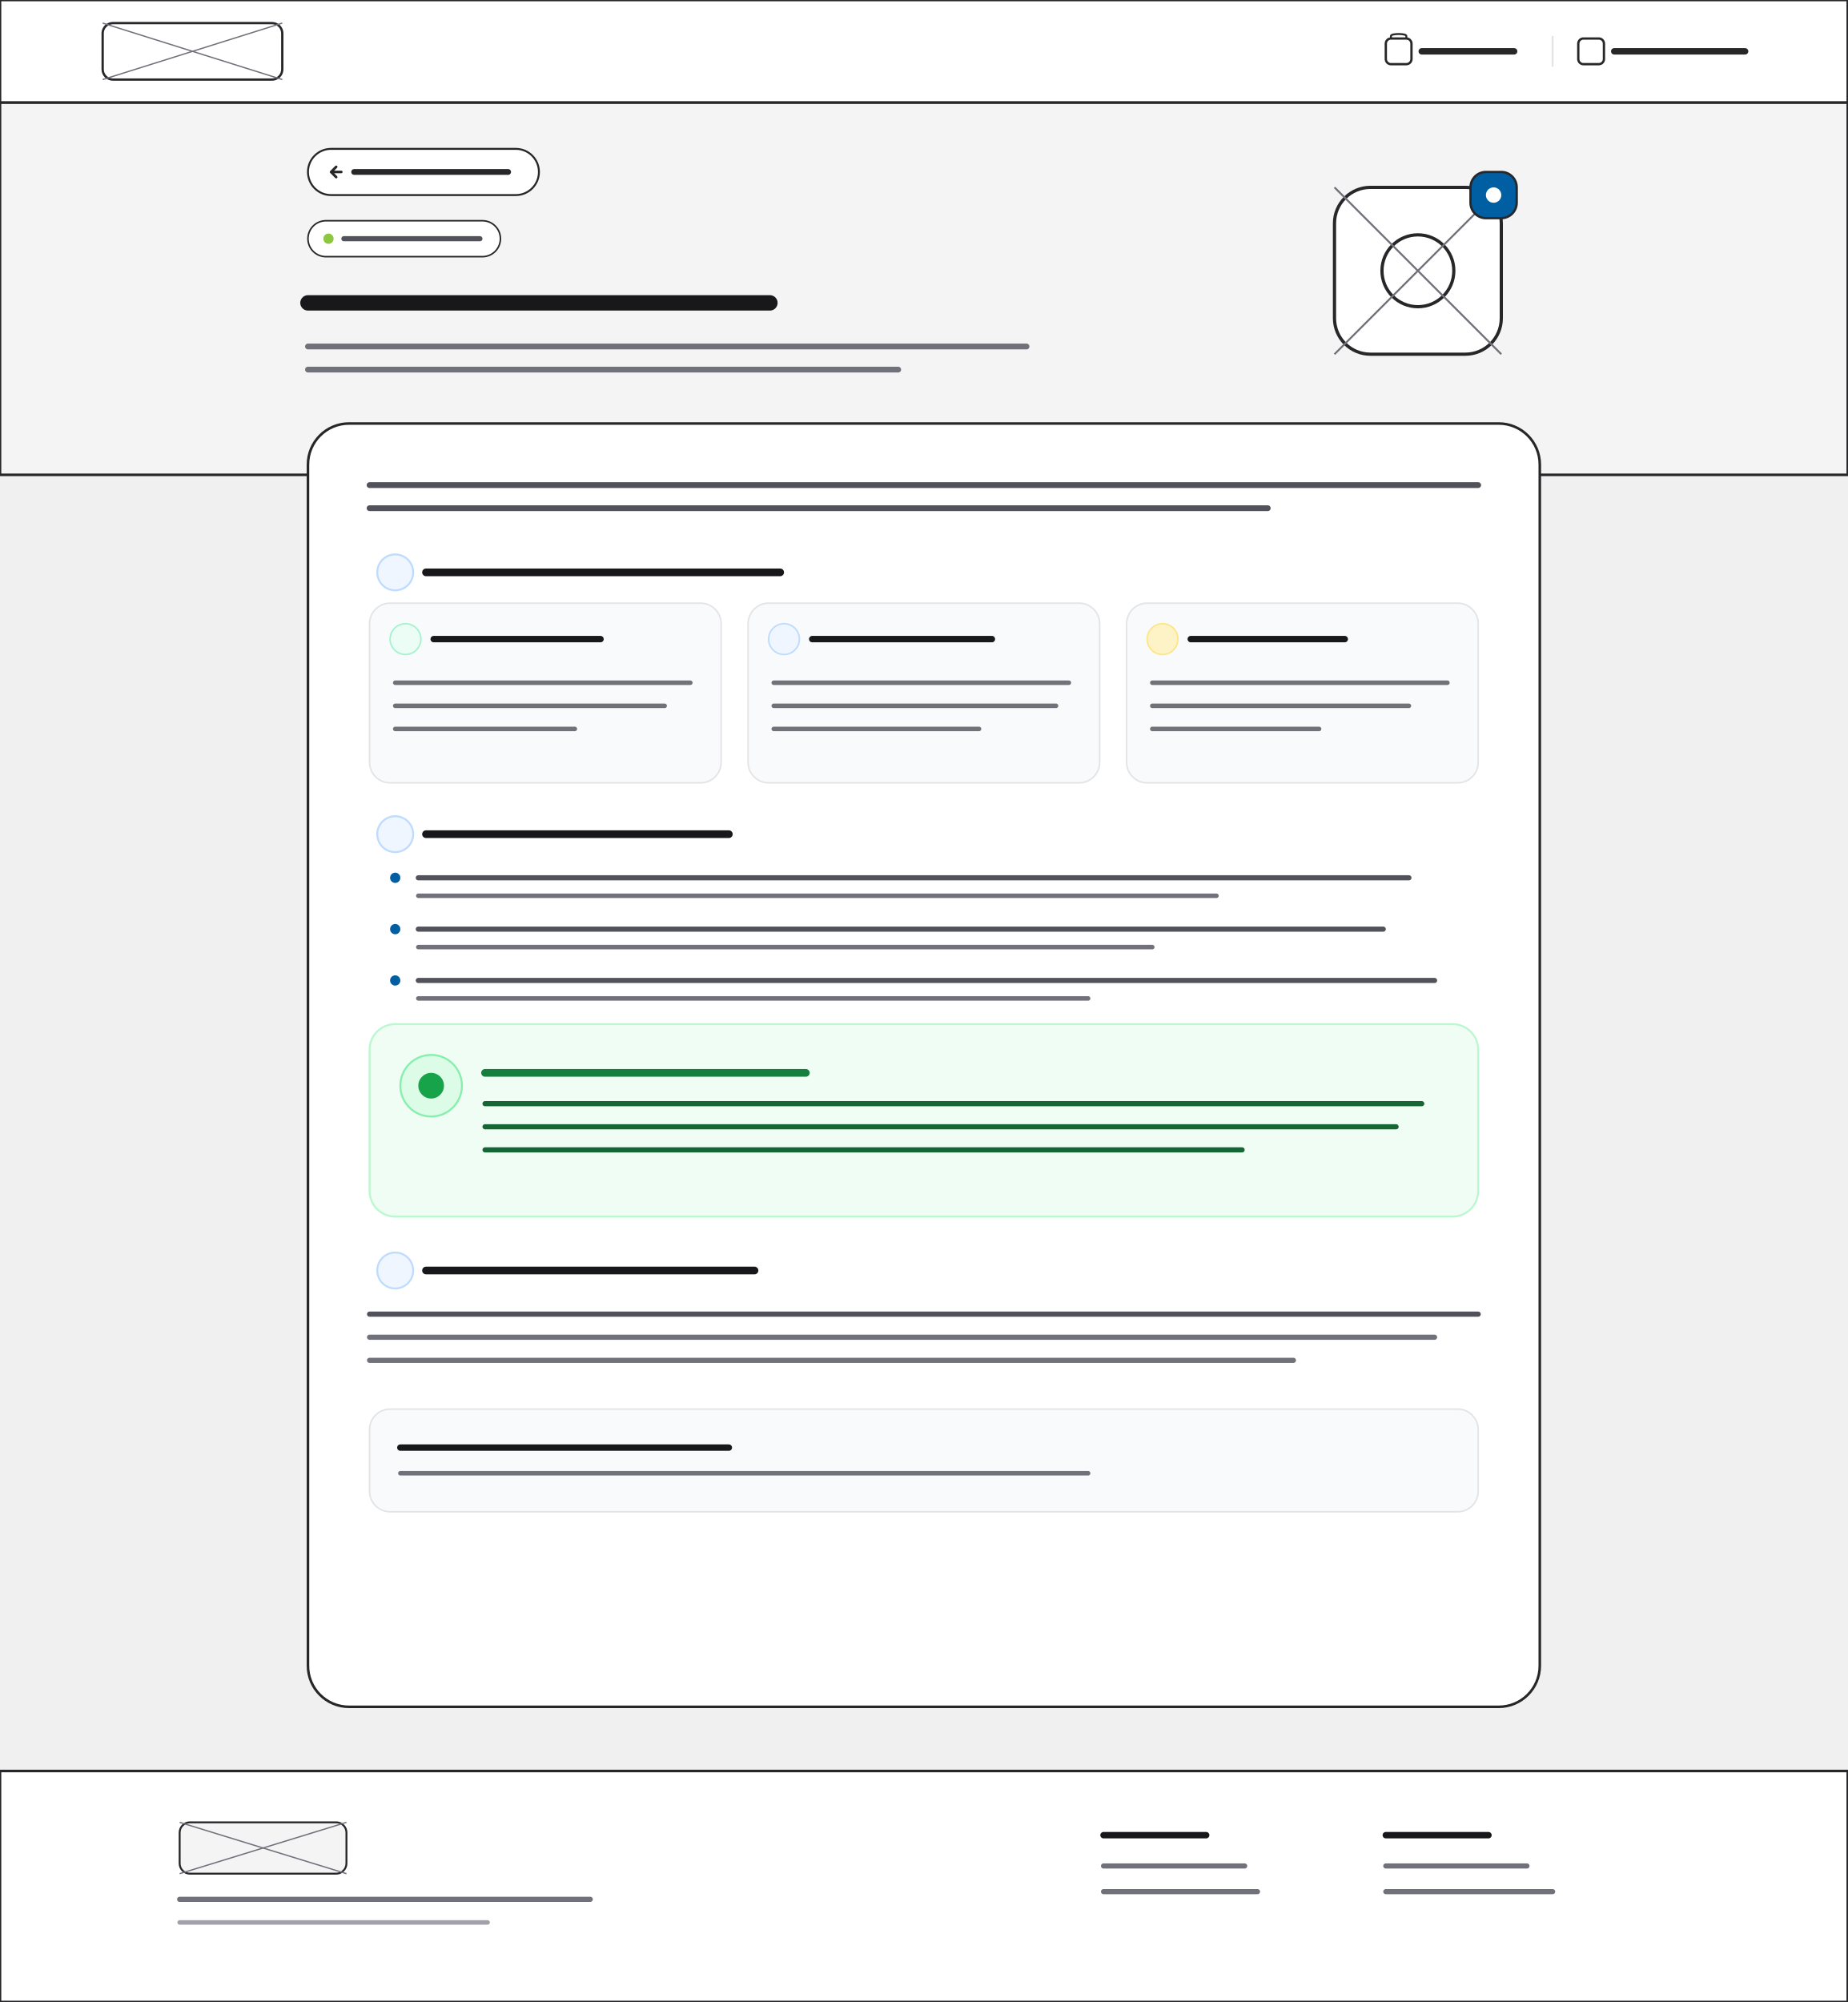
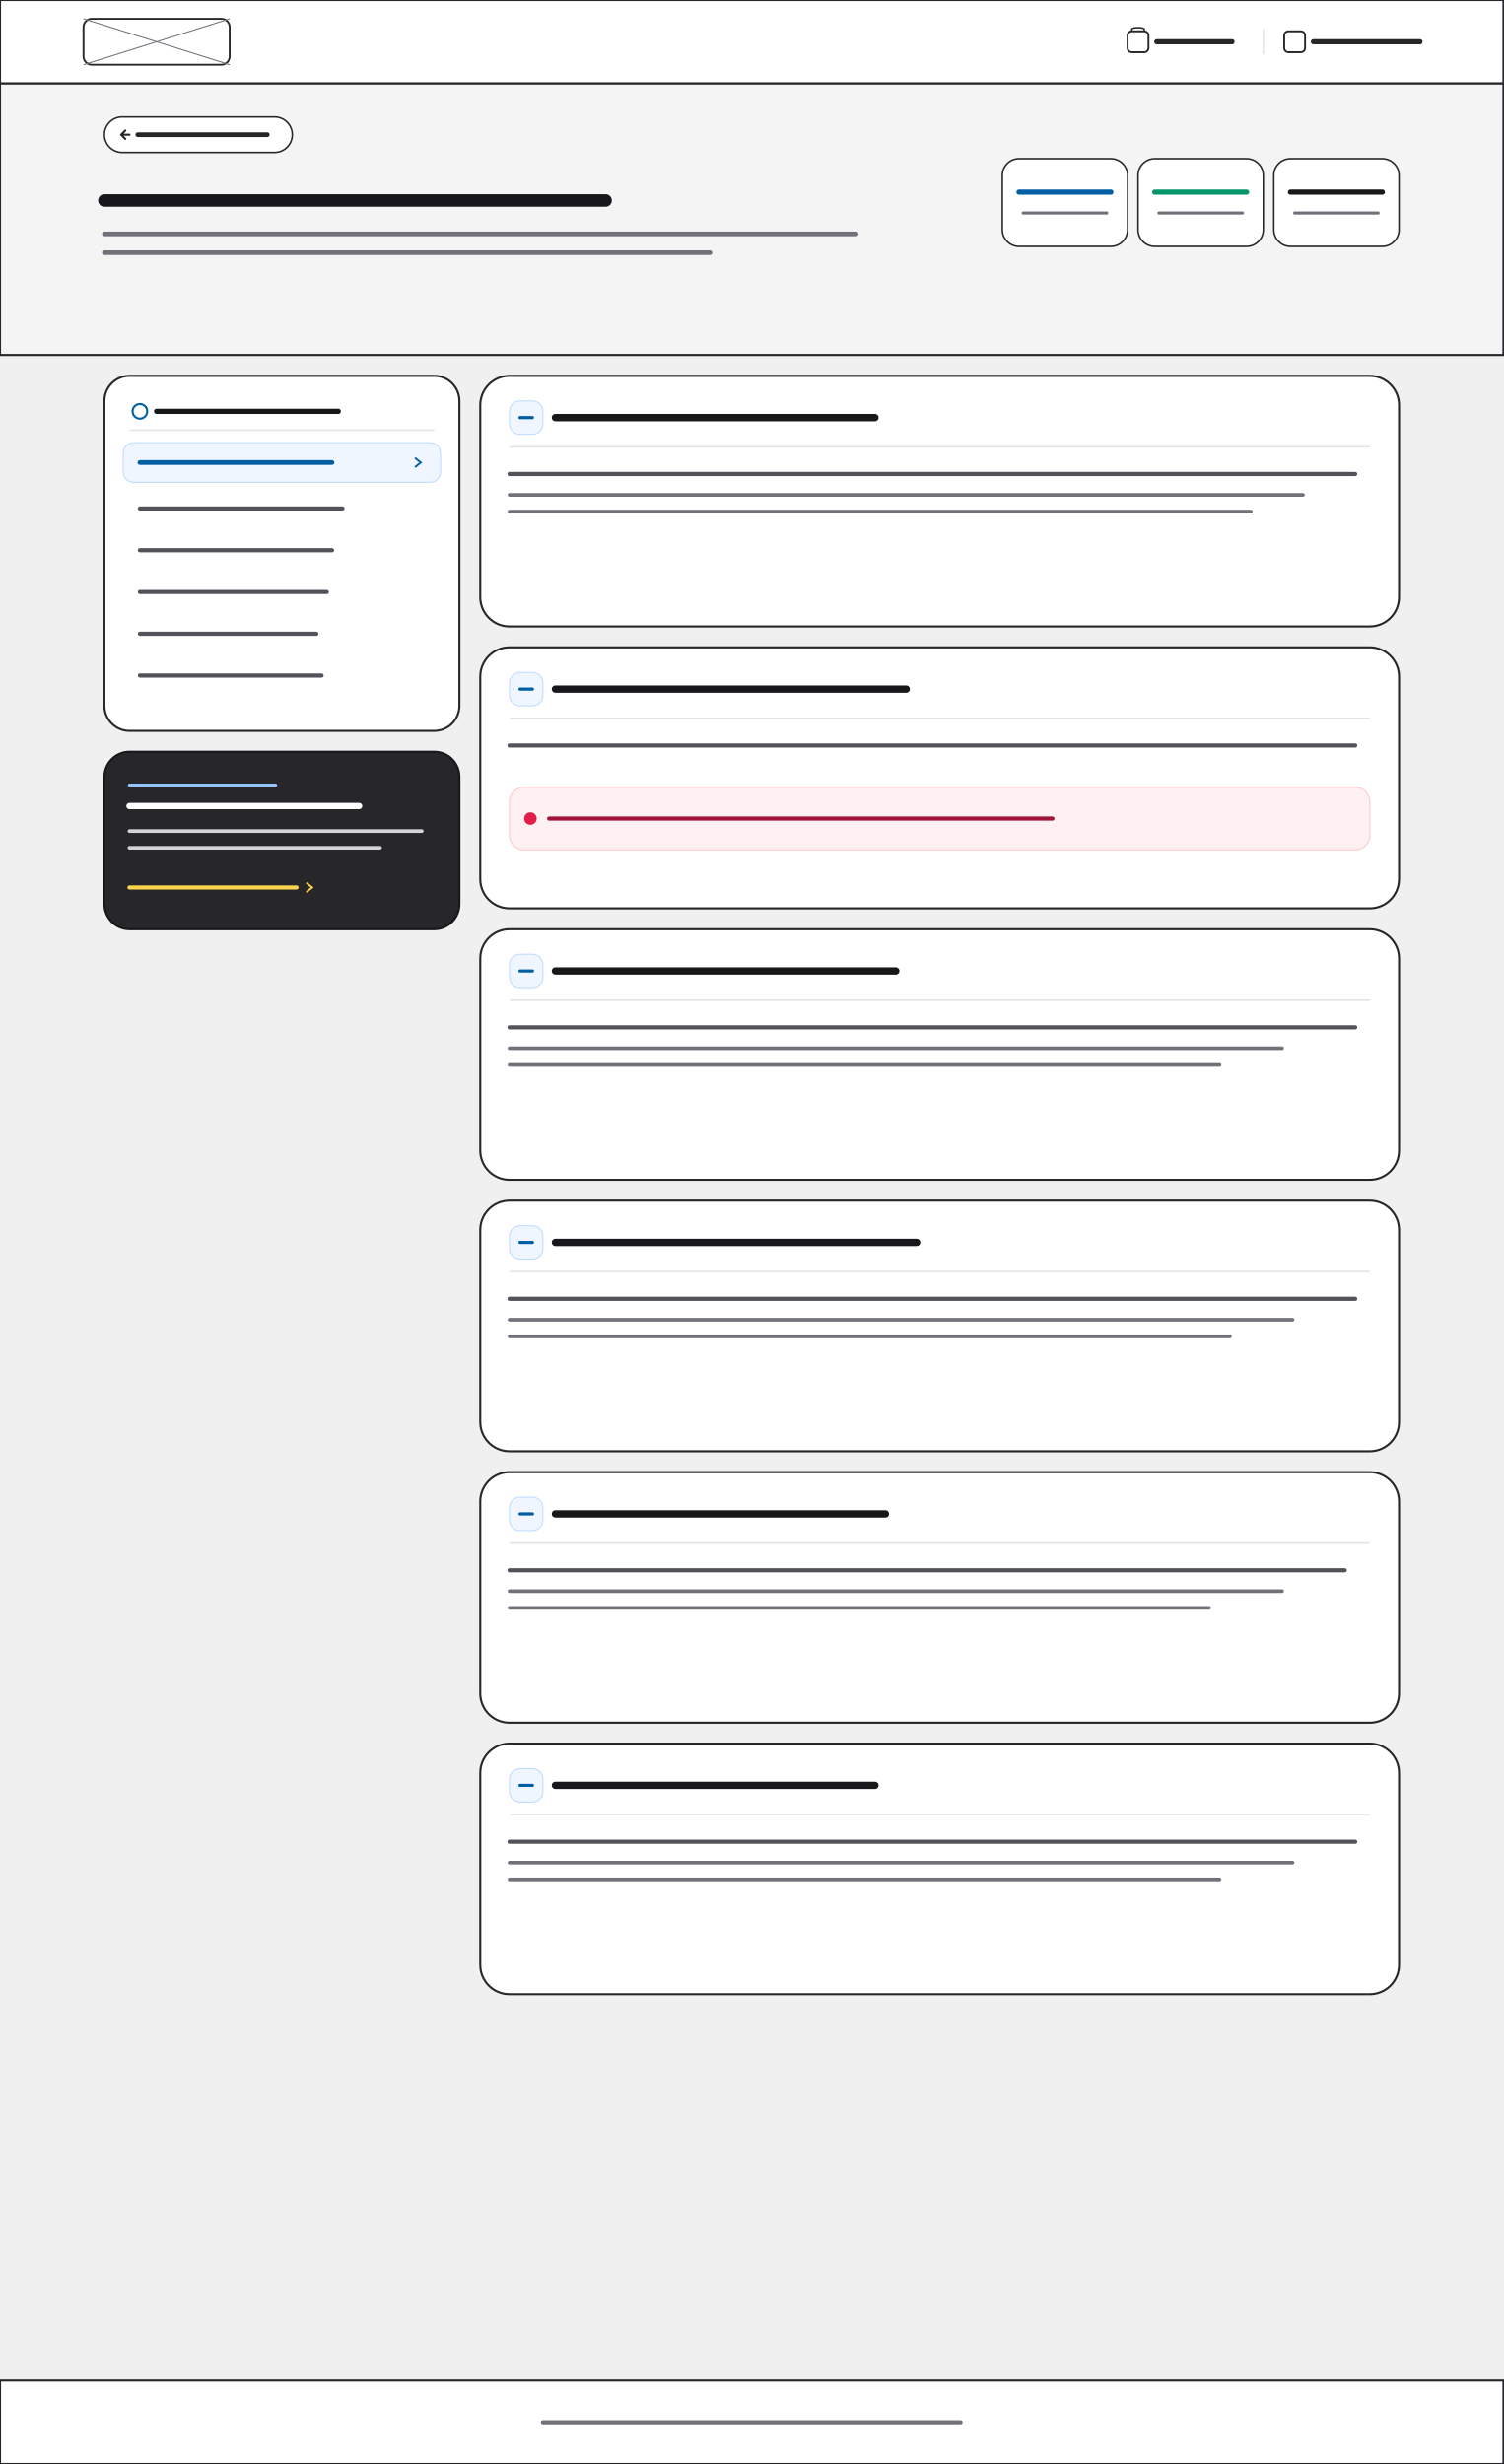
- <svg xmlns="http://www.w3.org/2000/svg" viewBox="0 0 1440 1560" width="1440" height="1560" style="background:#F8FAFC; font-family: -apple-system, BlinkMacSystemFont, 'Segoe UI', Roboto, sans-serif;">
+ <svg xmlns="http://www.w3.org/2000/svg" viewBox="0 0 1440 2360" width="1440" height="2360" style="background:#F8FAFC; font-family: -apple-system, BlinkMacSystemFont, 'Segoe UI', Roboto, sans-serif;">
  <g id="Top-Navbar">
    <rect x="0" y="0" width="1440" height="80" fill="#FFFFFF" stroke="#27272A" stroke-width="2" />
    <g transform="translate(80, 18)">
      <rect width="140" height="44" rx="8" fill="#FFFFFF" stroke="#27272A" stroke-width="1.8" />
      <line x1="0" y1="0" x2="140" y2="44" stroke="#71717A" stroke-width="1" />
      <line x1="140" y1="0" x2="0" y2="44" stroke="#71717A" stroke-width="1" />
    </g>
    <g transform="translate(1080, 26)">
      <g transform="translate(0, 0)">
        <rect x="0" y="4" width="20" height="20" rx="4" fill="#FFFFFF" stroke="#27272A" stroke-width="1.8" />
        <path d="M4 4 V2 C4 0 16 0 16 2 V4" fill="none" stroke="#27272A" stroke-width="1.5" />
        <line x1="28" y1="14" x2="100" y2="14" stroke="#27272A" stroke-width="5" stroke-linecap="round" />
      </g>
      <line x1="130" y1="2" x2="130" y2="26" stroke="#E4E4E7" stroke-width="1.5" />
      <g transform="translate(150, 0)">
        <rect x="0" y="4" width="20" height="20" rx="4" fill="#FFFFFF" stroke="#27272A" stroke-width="1.8" />
        <line x1="28" y1="14" x2="130" y2="14" stroke="#27272A" stroke-width="5" stroke-linecap="round" />
      </g>
    </g>
  </g>
  <g id="Header-Banner" transform="translate(0, 80)">
-     <rect x="0" y="0" width="1440" height="290" fill="#F4F4F5" stroke="#27272A" stroke-width="2" />
-     <g transform="translate(240, 36)">
+     <rect x="0" y="0" width="1440" height="260" fill="#F4F4F5" stroke="#27272A" stroke-width="2" />
+     <g transform="translate(100, 32)">
      <g transform="translate(0, 0)">
-         <rect width="180" height="36" rx="18" fill="#FFFFFF" stroke="#27272A" stroke-width="1.5" />
-         <path d="M26 18 L18 18 M22 14 L18 18 L22 22" stroke="#27272A" stroke-width="2" fill="none" stroke-linecap="round" stroke-linejoin="round" />
-         <line x1="36" y1="18" x2="156" y2="18" stroke="#27272A" stroke-width="4.5" stroke-linecap="round" />
+         <rect width="180" height="34" rx="17" fill="#FFFFFF" stroke="#27272A" stroke-width="1.5" />
+         <path d="M24 17 L16 17 M20 13 L16 17 L20 21" stroke="#27272A" stroke-width="2" fill="none" stroke-linecap="round" stroke-linejoin="round" />
+         <line x1="32" y1="17" x2="156" y2="17" stroke="#27272A" stroke-width="4.5" stroke-linecap="round" />
      </g>
-       <g transform="translate(0, 56)">
-         <rect width="150" height="28" rx="14" fill="#FFFFFF" stroke="#27272A" stroke-width="1.2" />
-         <circle cx="16" cy="14" r="4" fill="#8DC63F" />
-         <line x1="28" y1="14" x2="134" y2="14" stroke="#52525B" stroke-width="4" stroke-linecap="round" />
-       </g>
-       <line x1="0" y1="120" x2="360" y2="120" stroke="#18181B" stroke-width="12" stroke-linecap="round" />
-       <line x1="0" y1="154" x2="560" y2="154" stroke="#71717A" stroke-width="4.5" stroke-linecap="round" />
-       <line x1="0" y1="172" x2="460" y2="172" stroke="#71717A" stroke-width="4.5" stroke-linecap="round" />
-       <g transform="translate(800, 30)">
-         <rect width="130" height="130" rx="28" fill="#FFFFFF" stroke="#27272A" stroke-width="2.5" />
-         <circle cx="65" cy="65" r="28" fill="none" stroke="#27272A" stroke-width="2.5" />
-         <line x1="0" y1="0" x2="130" y2="130" stroke="#71717A" stroke-width="1.5" />
-         <line x1="130" y1="0" x2="0" y2="130" stroke="#71717A" stroke-width="1.5" />
-         <rect x="106" y="-12" width="36" height="36" rx="12" fill="#005EA2" stroke="#27272A" stroke-width="1.8" />
-         <circle cx="124" cy="6" r="6" fill="#FFFFFF" />
+       <line x1="0" y1="80" x2="480" y2="80" stroke="#18181B" stroke-width="12" stroke-linecap="round" />
+       <line x1="0" y1="112" x2="720" y2="112" stroke="#71717A" stroke-width="4.5" stroke-linecap="round" />
+       <line x1="0" y1="130" x2="580" y2="130" stroke="#71717A" stroke-width="4.5" stroke-linecap="round" />
+       <g transform="translate(860, 40)">
+         <g transform="translate(0, 0)">
+           <rect width="120" height="84" rx="16" fill="#FFFFFF" stroke="#27272A" stroke-width="1.5" />
+           <line x1="16" y1="32" x2="104" y2="32" stroke="#005EA2" stroke-width="5" stroke-linecap="round" />
+           <line x1="20" y1="52" x2="100" y2="52" stroke="#71717A" stroke-width="3" stroke-linecap="round" />
+         </g>
+         <g transform="translate(130, 0)">
+           <rect width="120" height="84" rx="16" fill="#FFFFFF" stroke="#27272A" stroke-width="1.5" />
+           <line x1="16" y1="32" x2="104" y2="32" stroke="#059669" stroke-width="5" stroke-linecap="round" />
+           <line x1="20" y1="52" x2="100" y2="52" stroke="#71717A" stroke-width="3" stroke-linecap="round" />
+         </g>
+         <g transform="translate(260, 0)">
+           <rect width="120" height="84" rx="16" fill="#FFFFFF" stroke="#27272A" stroke-width="1.5" />
+           <line x1="16" y1="32" x2="104" y2="32" stroke="#18181B" stroke-width="5" stroke-linecap="round" />
+           <line x1="20" y1="52" x2="100" y2="52" stroke="#71717A" stroke-width="3" stroke-linecap="round" />
+         </g>
      </g>
    </g>
  </g>
-   <g id="Main-Content" transform="translate(240, 330)">
-     <rect width="960" height="1000" rx="32" fill="#FFFFFF" stroke="#27272A" stroke-width="2" />
-     <g transform="translate(48, 48)">
-       <line x1="0" y1="0" x2="864" y2="0" stroke="#52525B" stroke-width="4.5" stroke-linecap="round" />
-       <line x1="0" y1="18" x2="700" y2="18" stroke="#52525B" stroke-width="4.5" stroke-linecap="round" />
-       <g transform="translate(0, 56)">
-         <circle cx="20" cy="12" r="14" fill="#EFF6FF" stroke="#BFDBFE" stroke-width="1.5" />
-         <line x1="44" y1="12" x2="320" y2="12" stroke="#18181B" stroke-width="6" stroke-linecap="round" />
-         <g transform="translate(0, 36)">
+   <g id="Main-Workspace" transform="translate(100, 360)">
+     <g id="Left-Sidebar" transform="translate(0, 0)">
+       <g id="Privacy-Nav-Card">
+         <rect width="340" height="340" rx="24" fill="#FFFFFF" stroke="#27272A" stroke-width="2" />
+         <g transform="translate(24, 24)">
+           <circle cx="10" cy="10" r="7" fill="none" stroke="#005EA2" stroke-width="2" />
+           <line x1="26" y1="10" x2="200" y2="10" stroke="#18181B" stroke-width="5" stroke-linecap="round" />
+         </g>
+         <line x1="24" y1="52" x2="316" y2="52" stroke="#E4E4E7" stroke-width="1.5" />
+         <g transform="translate(18, 64)">
          <g transform="translate(0, 0)">
-             <rect width="274" height="140" rx="16" fill="#F8FAFC" stroke="#E4E4E7" stroke-width="1.2" />
-             <circle cx="28" cy="28" r="12" fill="#ECFDF5" stroke="#A7F3D0" stroke-width="1.2" />
-             <line x1="50" y1="28" x2="180" y2="28" stroke="#18181B" stroke-width="5" stroke-linecap="round" />
-             <line x1="20" y1="62" x2="250" y2="62" stroke="#71717A" stroke-width="3.5" stroke-linecap="round" />
-             <line x1="20" y1="80" x2="230" y2="80" stroke="#71717A" stroke-width="3.5" stroke-linecap="round" />
-             <line x1="20" y1="98" x2="160" y2="98" stroke="#71717A" stroke-width="3.5" stroke-linecap="round" />
+             <rect width="304" height="38" rx="10" fill="#EFF6FF" stroke="#BFDBFE" stroke-width="1" />
+             <line x1="16" y1="19" x2="200" y2="19" stroke="#005EA2" stroke-width="4.5" stroke-linecap="round" />
+             <path d="M280 15 L285 19 L280 23" stroke="#005EA2" stroke-width="1.8" fill="none" stroke-linecap="round" />
          </g>
-           <g transform="translate(295, 0)">
-             <rect width="274" height="140" rx="16" fill="#F8FAFC" stroke="#E4E4E7" stroke-width="1.2" />
-             <circle cx="28" cy="28" r="12" fill="#EFF6FF" stroke="#BFDBFE" stroke-width="1.2" />
-             <line x1="50" y1="28" x2="190" y2="28" stroke="#18181B" stroke-width="5" stroke-linecap="round" />
-             <line x1="20" y1="62" x2="250" y2="62" stroke="#71717A" stroke-width="3.5" stroke-linecap="round" />
-             <line x1="20" y1="80" x2="240" y2="80" stroke="#71717A" stroke-width="3.5" stroke-linecap="round" />
-             <line x1="20" y1="98" x2="180" y2="98" stroke="#71717A" stroke-width="3.5" stroke-linecap="round" />
+           <g transform="translate(0, 44)">
+             <line x1="16" y1="19" x2="210" y2="19" stroke="#52525B" stroke-width="4" stroke-linecap="round" />
          </g>
-           <g transform="translate(590, 0)">
-             <rect width="274" height="140" rx="16" fill="#F8FAFC" stroke="#E4E4E7" stroke-width="1.2" />
-             <circle cx="28" cy="28" r="12" fill="#FEF3C7" stroke="#FDE68A" stroke-width="1.2" />
-             <line x1="50" y1="28" x2="170" y2="28" stroke="#18181B" stroke-width="5" stroke-linecap="round" />
-             <line x1="20" y1="62" x2="250" y2="62" stroke="#71717A" stroke-width="3.5" stroke-linecap="round" />
-             <line x1="20" y1="80" x2="220" y2="80" stroke="#71717A" stroke-width="3.5" stroke-linecap="round" />
-             <line x1="20" y1="98" x2="150" y2="98" stroke="#71717A" stroke-width="3.5" stroke-linecap="round" />
+           <g transform="translate(0, 84)">
+             <line x1="16" y1="19" x2="200" y2="19" stroke="#52525B" stroke-width="4" stroke-linecap="round" />
+           </g>
+           <g transform="translate(0, 124)">
+             <line x1="16" y1="19" x2="195" y2="19" stroke="#52525B" stroke-width="4" stroke-linecap="round" />
+           </g>
+           <g transform="translate(0, 164)">
+             <line x1="16" y1="19" x2="185" y2="19" stroke="#52525B" stroke-width="4" stroke-linecap="round" />
+           </g>
+           <g transform="translate(0, 204)">
+             <line x1="16" y1="19" x2="190" y2="19" stroke="#52525B" stroke-width="4" stroke-linecap="round" />
          </g>
        </g>
      </g>
-       <g transform="translate(0, 260)">
-         <circle cx="20" cy="12" r="14" fill="#EFF6FF" stroke="#BFDBFE" stroke-width="1.5" />
-         <line x1="44" y1="12" x2="280" y2="12" stroke="#18181B" stroke-width="6" stroke-linecap="round" />
-         <g transform="translate(10, 36)">
-           <circle cx="10" cy="10" r="4" fill="#005EA2" />
-           <line x1="28" y1="10" x2="800" y2="10" stroke="#52525B" stroke-width="4" stroke-linecap="round" />
-           <line x1="28" y1="24" x2="650" y2="24" stroke="#71717A" stroke-width="3.5" stroke-linecap="round" />
-           <circle cx="10" cy="50" r="4" fill="#005EA2" />
-           <line x1="28" y1="50" x2="780" y2="50" stroke="#52525B" stroke-width="4" stroke-linecap="round" />
-           <line x1="28" y1="64" x2="600" y2="64" stroke="#71717A" stroke-width="3.5" stroke-linecap="round" />
-           <circle cx="10" cy="90" r="4" fill="#005EA2" />
-           <line x1="28" y1="90" x2="820" y2="90" stroke="#52525B" stroke-width="4" stroke-linecap="round" />
-           <line x1="28" y1="104" x2="550" y2="104" stroke="#71717A" stroke-width="3.5" stroke-linecap="round" />
+       <g id="DPO-Card" transform="translate(0, 360)">
+         <rect width="340" height="170" rx="24" fill="#27272A" stroke="#18181B" stroke-width="2" />
+         <g transform="translate(24, 24)">
+           <line x1="0" y1="8" x2="140" y2="8" stroke="#93C5FD" stroke-width="3" stroke-linecap="round" />
+           <line x1="0" y1="28" x2="220" y2="28" stroke="#FFFFFF" stroke-width="6" stroke-linecap="round" />
+           <line x1="0" y1="52" x2="280" y2="52" stroke="#D4D4D8" stroke-width="3.5" stroke-linecap="round" />
+           <line x1="0" y1="68" x2="240" y2="68" stroke="#D4D4D8" stroke-width="3.5" stroke-linecap="round" />
+           <g transform="translate(0, 96)">
+             <line x1="0" y1="10" x2="160" y2="10" stroke="#FCD34D" stroke-width="4" stroke-linecap="round" />
+             <path d="M170 6 L175 10 L170 14" stroke="#FCD34D" stroke-width="1.8" fill="none" stroke-linecap="round" />
+           </g>
        </g>
      </g>
-       <g transform="translate(0, 420)">
-         <rect width="864" height="150" rx="20" fill="#F0FDF4" stroke="#BBF7D0" stroke-width="1.5" />
-         <circle cx="48" cy="48" r="24" fill="#DCFCE7" stroke="#86EFAC" stroke-width="1.5" />
-         <circle cx="48" cy="48" r="10" fill="#16A34A" />
-         <line x1="90" y1="38" x2="340" y2="38" stroke="#15803D" stroke-width="6" stroke-linecap="round" />
-         <line x1="90" y1="62" x2="820" y2="62" stroke="#166534" stroke-width="4" stroke-linecap="round" />
-         <line x1="90" y1="80" x2="800" y2="80" stroke="#166534" stroke-width="4" stroke-linecap="round" />
-         <line x1="90" y1="98" x2="680" y2="98" stroke="#166534" stroke-width="4" stroke-linecap="round" />
-       </g>
-       <g transform="translate(0, 600)">
-         <circle cx="20" cy="12" r="14" fill="#EFF6FF" stroke="#BFDBFE" stroke-width="1.5" />
-         <line x1="44" y1="12" x2="300" y2="12" stroke="#18181B" stroke-width="6" stroke-linecap="round" />
-         <g transform="translate(0, 36)">
-           <line x1="0" y1="10" x2="864" y2="10" stroke="#52525B" stroke-width="4" stroke-linecap="round" />
-           <line x1="0" y1="28" x2="830" y2="28" stroke="#71717A" stroke-width="4" stroke-linecap="round" />
-           <line x1="0" y1="46" x2="720" y2="46" stroke="#71717A" stroke-width="4" stroke-linecap="round" />
+     </g>
+     <g id="Right-Content" transform="translate(360, 0)">
+       <g id="Section-01">
+         <rect width="880" height="240" rx="28" fill="#FFFFFF" stroke="#27272A" stroke-width="2" />
+         <g transform="translate(28, 24)">
+           <rect width="32" height="32" rx="10" fill="#EFF6FF" stroke="#BFDBFE" stroke-width="1" />
+           <line x1="10" y1="16" x2="22" y2="16" stroke="#005EA2" stroke-width="3" stroke-linecap="round" />
+           <line x1="44" y1="16" x2="350" y2="16" stroke="#18181B" stroke-width="7" stroke-linecap="round" />
+         </g>
+         <line x1="28" y1="68" x2="852" y2="68" stroke="#E4E4E7" stroke-width="1.5" />
+         <g transform="translate(28, 86)">
+           <line x1="0" y1="8" x2="810" y2="8" stroke="#52525B" stroke-width="4" stroke-linecap="round" />
+           <line x1="0" y1="28" x2="760" y2="28" stroke="#71717A" stroke-width="3.5" stroke-linecap="round" />
+           <line x1="0" y1="44" x2="710" y2="44" stroke="#71717A" stroke-width="3.5" stroke-linecap="round" />
        </g>
      </g>
-       <g transform="translate(0, 720)">
-         <rect width="864" height="80" rx="16" fill="#F8FAFC" stroke="#E4E4E7" stroke-width="1.2" />
-         <line x1="24" y1="30" x2="280" y2="30" stroke="#18181B" stroke-width="5" stroke-linecap="round" />
-         <line x1="24" y1="50" x2="560" y2="50" stroke="#71717A" stroke-width="3.5" stroke-linecap="round" />
+       <g id="Section-02" transform="translate(0, 260)">
+         <rect width="880" height="250" rx="28" fill="#FFFFFF" stroke="#27272A" stroke-width="2" />
+         <g transform="translate(28, 24)">
+           <rect width="32" height="32" rx="10" fill="#EFF6FF" stroke="#BFDBFE" stroke-width="1" />
+           <line x1="10" y1="16" x2="22" y2="16" stroke="#005EA2" stroke-width="3" stroke-linecap="round" />
+           <line x1="44" y1="16" x2="380" y2="16" stroke="#18181B" stroke-width="7" stroke-linecap="round" />
+         </g>
+         <line x1="28" y1="68" x2="852" y2="68" stroke="#E4E4E7" stroke-width="1.5" />
+         <g transform="translate(28, 86)">
+           <line x1="0" y1="8" x2="810" y2="8" stroke="#52525B" stroke-width="4" stroke-linecap="round" />
+           <g transform="translate(0, 48)">
+             <rect width="824" height="60" rx="14" fill="#FFF1F2" stroke="#FECDD3" stroke-width="1.2" />
+             <circle cx="20" cy="30" r="6" fill="#E11D48" />
+             <line x1="38" y1="30" x2="520" y2="30" stroke="#9F1239" stroke-width="4" stroke-linecap="round" />
+           </g>
+         </g>
+       </g>
+       <g id="Section-03" transform="translate(0, 530)">
+         <rect width="880" height="240" rx="28" fill="#FFFFFF" stroke="#27272A" stroke-width="2" />
+         <g transform="translate(28, 24)">
+           <rect width="32" height="32" rx="10" fill="#EFF6FF" stroke="#BFDBFE" stroke-width="1" />
+           <line x1="10" y1="16" x2="22" y2="16" stroke="#005EA2" stroke-width="3" stroke-linecap="round" />
+           <line x1="44" y1="16" x2="370" y2="16" stroke="#18181B" stroke-width="7" stroke-linecap="round" />
+         </g>
+         <line x1="28" y1="68" x2="852" y2="68" stroke="#E4E4E7" stroke-width="1.5" />
+         <g transform="translate(28, 86)">
+           <line x1="0" y1="8" x2="810" y2="8" stroke="#52525B" stroke-width="4" stroke-linecap="round" />
+           <line x1="0" y1="28" x2="740" y2="28" stroke="#71717A" stroke-width="3.5" stroke-linecap="round" />
+           <line x1="0" y1="44" x2="680" y2="44" stroke="#71717A" stroke-width="3.5" stroke-linecap="round" />
+         </g>
+       </g>
+       <g id="Section-04" transform="translate(0, 790)">
+         <rect width="880" height="240" rx="28" fill="#FFFFFF" stroke="#27272A" stroke-width="2" />
+         <g transform="translate(28, 24)">
+           <rect width="32" height="32" rx="10" fill="#EFF6FF" stroke="#BFDBFE" stroke-width="1" />
+           <line x1="10" y1="16" x2="22" y2="16" stroke="#005EA2" stroke-width="3" stroke-linecap="round" />
+           <line x1="44" y1="16" x2="390" y2="16" stroke="#18181B" stroke-width="7" stroke-linecap="round" />
+         </g>
+         <line x1="28" y1="68" x2="852" y2="68" stroke="#E4E4E7" stroke-width="1.5" />
+         <g transform="translate(28, 86)">
+           <line x1="0" y1="8" x2="810" y2="8" stroke="#52525B" stroke-width="4" stroke-linecap="round" />
+           <line x1="0" y1="28" x2="750" y2="28" stroke="#71717A" stroke-width="3.5" stroke-linecap="round" />
+           <line x1="0" y1="44" x2="690" y2="44" stroke="#71717A" stroke-width="3.5" stroke-linecap="round" />
+         </g>
+       </g>
+       <g id="Section-05" transform="translate(0, 1050)">
+         <rect width="880" height="240" rx="28" fill="#FFFFFF" stroke="#27272A" stroke-width="2" />
+         <g transform="translate(28, 24)">
+           <rect width="32" height="32" rx="10" fill="#EFF6FF" stroke="#BFDBFE" stroke-width="1" />
+           <line x1="10" y1="16" x2="22" y2="16" stroke="#005EA2" stroke-width="3" stroke-linecap="round" />
+           <line x1="44" y1="16" x2="360" y2="16" stroke="#18181B" stroke-width="7" stroke-linecap="round" />
+         </g>
+         <line x1="28" y1="68" x2="852" y2="68" stroke="#E4E4E7" stroke-width="1.5" />
+         <g transform="translate(28, 86)">
+           <line x1="0" y1="8" x2="800" y2="8" stroke="#52525B" stroke-width="4" stroke-linecap="round" />
+           <line x1="0" y1="28" x2="740" y2="28" stroke="#71717A" stroke-width="3.5" stroke-linecap="round" />
+           <line x1="0" y1="44" x2="670" y2="44" stroke="#71717A" stroke-width="3.5" stroke-linecap="round" />
+         </g>
+       </g>
+       <g id="Section-06" transform="translate(0, 1310)">
+         <rect width="880" height="240" rx="28" fill="#FFFFFF" stroke="#27272A" stroke-width="2" />
+         <g transform="translate(28, 24)">
+           <rect width="32" height="32" rx="10" fill="#EFF6FF" stroke="#BFDBFE" stroke-width="1" />
+           <line x1="10" y1="16" x2="22" y2="16" stroke="#005EA2" stroke-width="3" stroke-linecap="round" />
+           <line x1="44" y1="16" x2="350" y2="16" stroke="#18181B" stroke-width="7" stroke-linecap="round" />
+         </g>
+         <line x1="28" y1="68" x2="852" y2="68" stroke="#E4E4E7" stroke-width="1.5" />
+         <g transform="translate(28, 86)">
+           <line x1="0" y1="8" x2="810" y2="8" stroke="#52525B" stroke-width="4" stroke-linecap="round" />
+           <line x1="0" y1="28" x2="750" y2="28" stroke="#71717A" stroke-width="3.5" stroke-linecap="round" />
+           <line x1="0" y1="44" x2="680" y2="44" stroke="#71717A" stroke-width="3.5" stroke-linecap="round" />
+         </g>
      </g>
    </g>
  </g>
-   <g id="Footer" transform="translate(0, 1380)">
-     <rect width="1440" height="180" fill="#FFFFFF" stroke="#27272A" stroke-width="2" />
-     <g transform="translate(140, 40)">
-       <rect width="130" height="40" rx="8" fill="#F4F4F5" stroke="#27272A" stroke-width="1.5" />
-       <line x1="0" y1="0" x2="130" y2="40" stroke="#71717A" stroke-width="1" />
-       <line x1="130" y1="0" x2="0" y2="40" stroke="#71717A" stroke-width="1" />
-       <line x1="0" y1="60" x2="320" y2="60" stroke="#71717A" stroke-width="4" stroke-linecap="round" />
-       <line x1="0" y1="78" x2="240" y2="78" stroke="#A1A1AA" stroke-width="3.5" stroke-linecap="round" />
-     </g>
-     <g transform="translate(860, 40)">
-       <line x1="0" y1="10" x2="80" y2="10" stroke="#18181B" stroke-width="5" stroke-linecap="round" />
-       <line x1="0" y1="34" x2="110" y2="34" stroke="#71717A" stroke-width="4" stroke-linecap="round" />
-       <line x1="0" y1="54" x2="120" y2="54" stroke="#71717A" stroke-width="4" stroke-linecap="round" />
-     </g>
-     <g transform="translate(1080, 40)">
-       <line x1="0" y1="10" x2="80" y2="10" stroke="#18181B" stroke-width="5" stroke-linecap="round" />
-       <line x1="0" y1="34" x2="110" y2="34" stroke="#71717A" stroke-width="4" stroke-linecap="round" />
-       <line x1="0" y1="54" x2="130" y2="54" stroke="#71717A" stroke-width="4" stroke-linecap="round" />
-     </g>
+   <g id="Footer" transform="translate(0, 2280)">
+     <rect width="1440" height="80" fill="#FFFFFF" stroke="#27272A" stroke-width="2" />
+     <line x1="520" y1="40" x2="920" y2="40" stroke="#71717A" stroke-width="4" stroke-linecap="round" />
  </g>
</svg>
